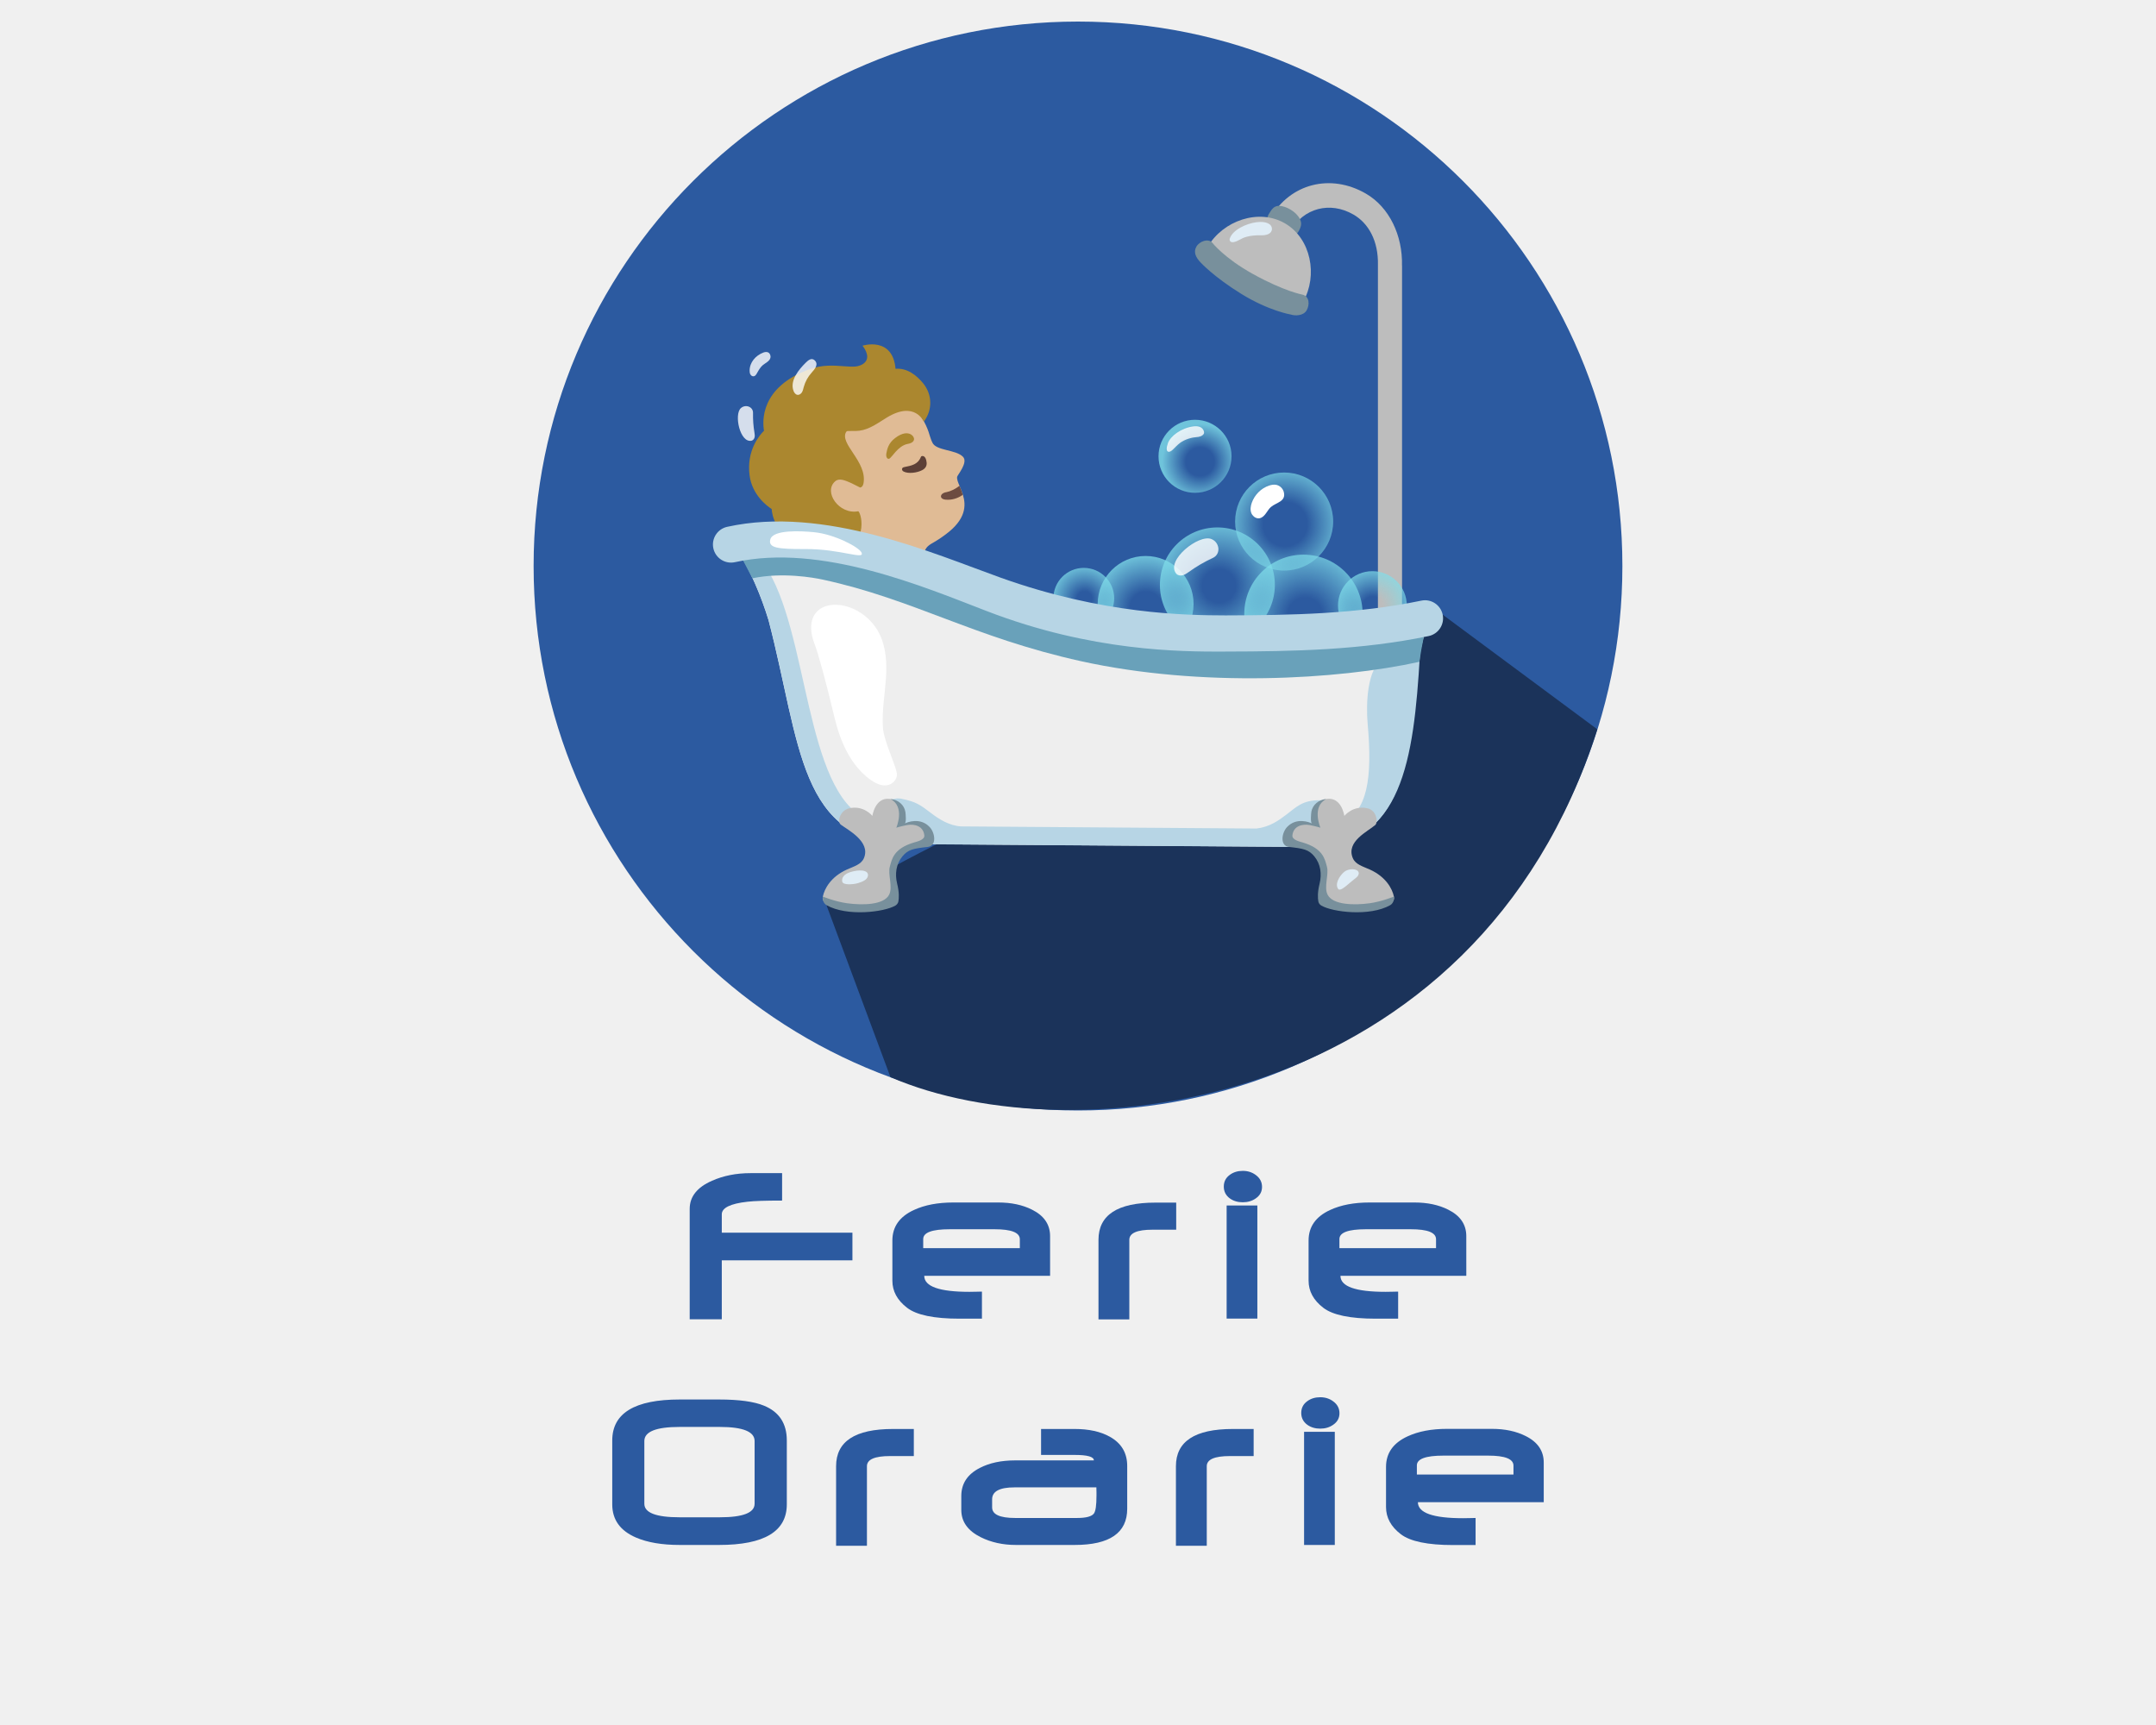
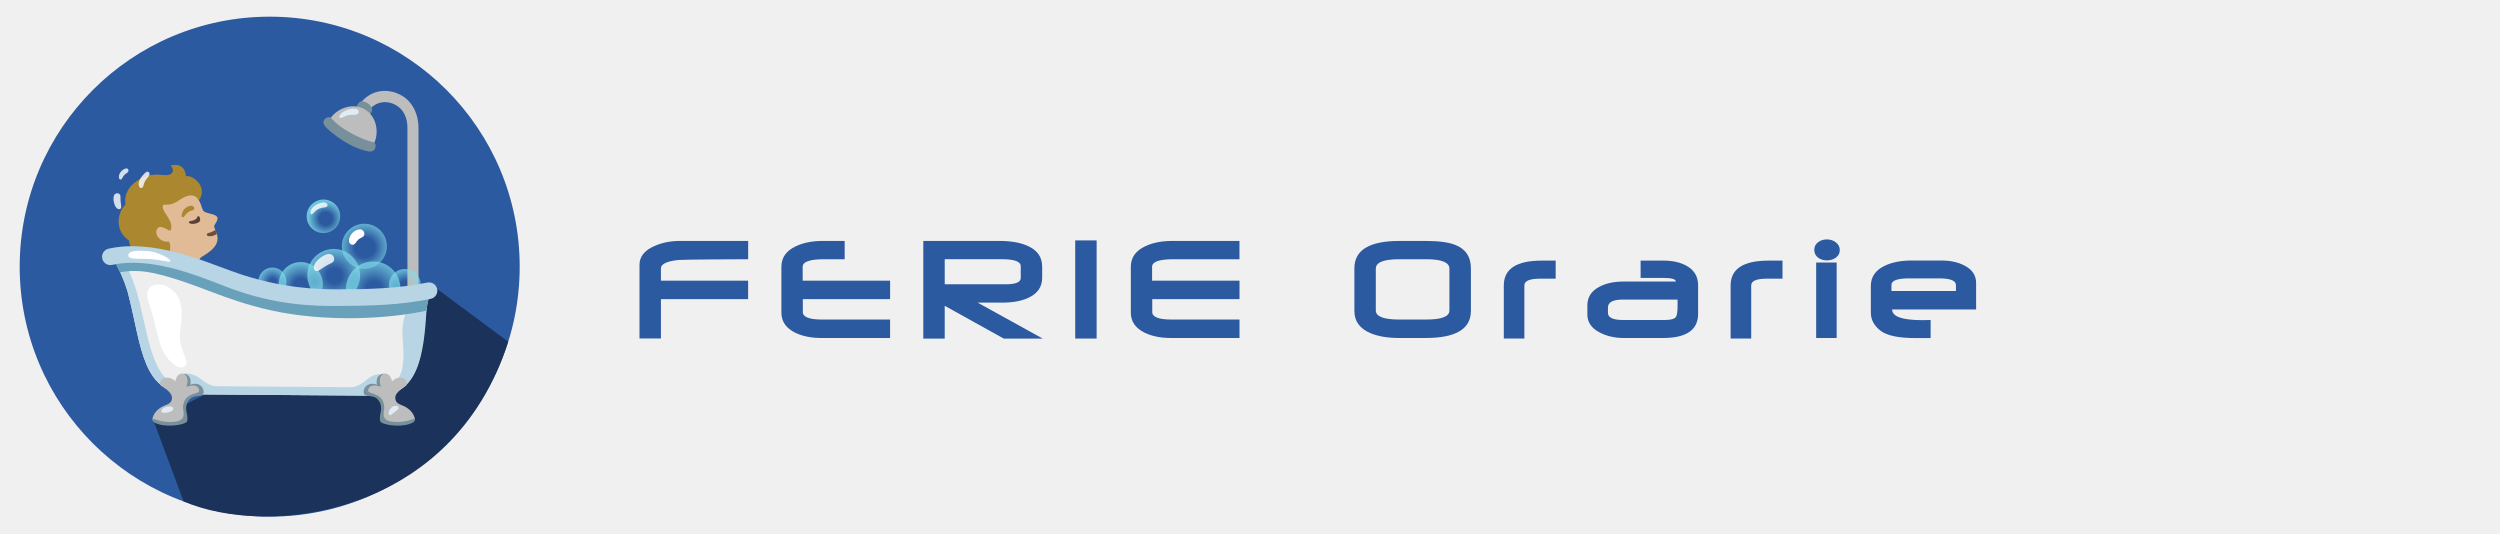
- <svg xmlns="http://www.w3.org/2000/svg" version="1.1" id="Layer_1" x="0px" y="0px" viewBox="0 0 200 160" xml:space="preserve" width="200" height="160">
+ <svg xmlns="http://www.w3.org/2000/svg" version="1.1" id="Layer_1" x="0px" y="0px" viewBox="0 0 300 64" xml:space="preserve" width="300" height="64">
  <defs id="defs53">










	
	






		
		
		
	














	
	
	
	
	
	
	
	
	
	
	
	
	
	

</defs>
  <g id="g20">
</g>
  <g id="g22">
</g>
  <g id="g24">
</g>
  <g id="g26">
</g>
  <g id="g28">
</g>
  <g id="g30">
</g>
  <g id="g32">
</g>
  <g id="g34">
</g>
  <g id="g36">
</g>
  <g id="g38">
</g>
  <g id="g40">
</g>
  <g id="g42">
</g>
  <g id="g44">
</g>
  <g id="g46">
</g>
  <g id="g48">
</g>
  <g id="g20-0" transform="translate(-244.0268,19.04047)">
</g>
  <g id="g22-6" transform="translate(-244.0268,19.04047)">
</g>
  <g id="g24-1" transform="translate(-244.0268,19.04047)">
</g>
  <g id="g26-5" transform="translate(-244.0268,19.04047)">
</g>
  <g id="g28-5" transform="translate(-244.0268,19.04047)">
</g>
  <g id="g30-4" transform="translate(-244.0268,19.04047)">
</g>
  <g id="g32-7" transform="translate(-244.0268,19.04047)">
</g>
  <g id="g34-6" transform="translate(-244.0268,19.04047)">
</g>
  <g id="g36-5" transform="translate(-244.0268,19.04047)">
</g>
  <g id="g38-6" transform="translate(-244.0268,19.04047)">
</g>
  <g id="g40-9" transform="translate(-244.0268,19.04047)">
</g>
  <g id="g42-3" transform="translate(-244.0268,19.04047)">
</g>
  <g id="g44-7" transform="translate(-244.0268,19.04047)">
</g>
  <g id="g46-4" transform="translate(-244.0268,19.04047)">
</g>
  <g id="g48-5" transform="translate(-244.0268,19.04047)">
</g>
  <g id="g714" transform="translate(-894.2812,-113.6921)">
</g>
  <g id="g716" transform="translate(-894.2812,-113.6921)">
</g>
  <g id="g718" transform="translate(-894.2812,-113.6921)">
</g>
  <g id="g720" transform="translate(-894.2812,-113.6921)">
</g>
  <g id="g722" transform="translate(-894.2812,-113.6921)">
</g>
  <g id="g724" transform="translate(-894.2812,-113.6921)">
</g>
  <g id="g726" transform="translate(-894.2812,-113.6921)">
</g>
  <g id="g728" transform="translate(-894.2812,-113.6921)">
</g>
  <g id="g730" transform="translate(-894.2812,-113.6921)">
</g>
  <g id="g732" transform="translate(-894.2812,-113.6921)">
</g>
  <g id="g734" transform="translate(-894.2812,-113.6921)">
</g>
  <g id="g736" transform="translate(-894.2812,-113.6921)">
</g>
  <g id="g738" transform="translate(-894.2812,-113.6921)">
</g>
  <g id="g740" transform="translate(-894.2812,-113.6921)">
</g>
  <g id="g742" transform="translate(-894.2812,-113.6921)">
</g>
-   <circle style="fill:#2c5aa0;fill-opacity:1;stroke-width:0.197" cx="100" cy="52.5" r="50.5" id="circle2" />
-   <path style="fill:#1b335a;fill-opacity:1;stroke-width:0.197" d="M 148.175,67.648 133.83,57.013 c -24.049,21.291 -23.164,6.542 -57.164,26.942 l 5.937,15.954 c 16.977,7.367 54.36,3.091 65.571,-32.261 z" id="path4" />
  <g id="g11096" transform="matrix(0.09242855,-0.02476616,0.02476616,0.09242855,-126.4866,32.60595)">
</g>
  <g id="g11098" transform="matrix(0.09242855,-0.02476616,0.02476616,0.09242855,-126.4866,32.60595)">
</g>
  <g id="g11100" transform="matrix(0.09242855,-0.02476616,0.02476616,0.09242855,-126.4866,32.60595)">
</g>
  <g id="g11102" transform="matrix(0.09242855,-0.02476616,0.02476616,0.09242855,-126.4866,32.60595)">
</g>
  <g id="g11104" transform="matrix(0.09242855,-0.02476616,0.02476616,0.09242855,-126.4866,32.60595)">
</g>
  <g id="g11106" transform="matrix(0.09242855,-0.02476616,0.02476616,0.09242855,-126.4866,32.60595)">
</g>
  <g id="g11108" transform="matrix(0.09242855,-0.02476616,0.02476616,0.09242855,-126.4866,32.60595)">
</g>
  <g id="g11110" transform="matrix(0.09242855,-0.02476616,0.02476616,0.09242855,-126.4866,32.60595)">
</g>
  <g id="g11112" transform="matrix(0.09242855,-0.02476616,0.02476616,0.09242855,-126.4866,32.60595)">
</g>
  <g id="g11114" transform="matrix(0.09242855,-0.02476616,0.02476616,0.09242855,-126.4866,32.60595)">
</g>
  <g id="g11116" transform="matrix(0.09242855,-0.02476616,0.02476616,0.09242855,-126.4866,32.60595)">
</g>
  <g id="g11118" transform="matrix(0.09242855,-0.02476616,0.02476616,0.09242855,-126.4866,32.60595)">
</g>
  <g id="g11120" transform="matrix(0.09242855,-0.02476616,0.02476616,0.09242855,-126.4866,32.60595)">
</g>
  <g id="g11122" transform="matrix(0.09242855,-0.02476616,0.02476616,0.09242855,-126.4866,32.60595)">
</g>
  <g id="g11124" transform="matrix(0.09242855,-0.02476616,0.02476616,0.09242855,-126.4866,32.60595)">
</g>
-   <g id="g1249" transform="matrix(0.5635208,0,0,0.5635208,63.93121,14.73813)">
+   <circle style="fill:#2c5aa0;fill-opacity:1;stroke-width:0.117" cx="32.363" cy="32" r="30" id="circle2" />
+   <path style="fill:#1b335a;fill-opacity:1;stroke-width:0.117" d="M 60.982,40.999 52.461,34.681 C 38.174,47.329 38.7,38.568 18.502,50.686 l 3.527,9.477 c 10.085,4.376 32.293,1.836 38.953,-19.165 z" id="path4" />
+   <g id="g1249" transform="matrix(0.3347649,0,0,0.3347649,10.93634,9.567207)">
    <circle cx="14.41" cy="36.14" r="5.6" fill="url(#IconifyId17ecdb2904d178eab19049)" id="circle1004" />
    <circle cx="20.57" cy="32.38" r="5.6" fill="url(#IconifyId17ecdb2904d178eab19050)" id="circle1011" />
    <path d="m 38.99,70.04 c 0,0 -1.37,-4.86 0.36,-6.33 0.66,-0.56 0.92,-0.46 2.88,-1.91 3.35,-2.48 3.37,-4.75 2.83,-6.51 -0.16,-0.54 -0.37,-1.04 -0.56,-1.48 -0.26,-0.61 -0.45,-1.1 -0.39,-1.48 0.05,-0.3 1.85,-2.37 0.97,-3.29 -1.18,-1.23 -4.46,-0.97 -5.06,-2.37 -0.19,-0.34 -0.57,-1.59 -0.62,-1.76 -0.47,-1.4 -1.49,-3.15 -2.84,-4.71 -3.72,-4.3 -8.87,-6.3 -14.61,-3.92 -5.14,2.15 -8.81,8.77 -8.79,14.34 0.01,3.57 5.97,9.64 10.49,12.13 2.17,1.19 3.45,2.83 4.2,4.42 z" fill="#e0bb95" id="path1013" />
    <path d="m 42.24,56.09 c 1.04,0.09 1.99,-0.23 2.81,-0.8 -0.16,-0.54 -0.37,-1.04 -0.56,-1.48 -0.62,0.51 -1.52,0.93 -2.13,1.04 -1.13,0.17 -1.26,1.15 -0.12,1.24 z" fill="#6d4c41" id="path1015" />
    <path d="m 38.65,48.97 c -0.11,-0.07 -0.42,-0.14 -0.51,0.09 -0.49,1.24 -1.52,1.42 -2.7,1.66 -0.16,0.03 -0.35,0.1 -0.39,0.26 -0.06,0.22 0.07,0.39 0.27,0.49 0.78,0.39 2.19,0.2 3.02,-0.23 0.51,-0.26 0.81,-0.68 0.75,-1.26 -0.08,-0.61 -0.21,-0.85 -0.44,-1.01 z" fill="#5d4037" id="path1017" />
    <path d="m 35.99,46.91 c 1.32,-0.23 1.22,-1.12 0.53,-1.55 -0.51,-0.31 -1.39,-0.35 -2.61,0.58 -1.15,0.87 -1.31,1.86 -1.44,2.48 -0.13,0.62 0.13,1.04 0.45,0.93 0.43,-0.14 1.44,-2.15 3.07,-2.44 z" fill="#ab872f" id="path1019" />
    <path d="m 9.94,52.07 c -0.52,-4.08 1.63,-6.59 2.38,-7.33 -0.26,-1.45 -0.71,-7.2 7.58,-10.15 2.02,-0.72 3.86,-0.59 5.48,-0.47 0.7,0.05 1.36,0.1 1.93,0.06 0.47,-0.03 1.2,-0.23 1.64,-0.71 1,-1.08 -0.42,-2.72 -0.42,-2.72 0,0 4.97,-1.6 5.44,3.8 1.87,-0.17 3.45,1.04 4.55,2.39 1.5,1.85 1.58,4.35 0.1,6.32 0,0 -1.43,-3.51 -6.08,-0.69 -1.44,0.88 -2.85,1.96 -4.53,2.17 -0.64,0.08 -1.31,0.02 -1.95,0.05 -0.12,0.06 -0.19,0.1 -0.19,0.1 -1.27,1.96 3.46,4.89 2.83,8.49 -0.13,0.71 -0.56,0.71 -0.56,0.71 l -1.46,-0.73 c -1.06,-0.47 -2,-0.87 -2.66,-0.28 -1.97,1.73 0.65,5.51 3.8,4.92 0.31,-0.06 2.17,4.74 -3.34,7.79 -2.85,1.58 -5.16,-0.23 -5.16,-0.23 0,0 1.38,-0.37 1.07,-1.55 -0.16,-0.61 -1.05,-1.06 -2.38,-1.36 -3.83,-0.87 -4.36,-4 -4.43,-5.02 -0.81,-0.52 -3.24,-2.36 -3.64,-5.56 z" fill="#ab872f" id="path1021" />
    <path d="m 13.59,57.65 c -0.1,-0.06 1.91,1.59 5.36,-0.78 1.5,-0.83 5.58,1.62 4.71,5.21 -0.77,3.18 -4.33,3.49 -4.33,3.49 0,0 0.46,-0.1 0.92,-0.62 0.3,-0.34 0.16,-0.9 0.16,-0.92 -0.16,-0.61 -1.05,-1.06 -2.38,-1.36 -3.84,-0.86 -4.37,-4 -4.44,-5.02 z" fill="url(#IconifyId17ecdb2904d178eab19051)" id="path1028" />
    <path d="m 9.94,52.07 c -0.27,-2.15 0.19,-4.34 1.4,-6.14 0.18,-0.26 0.61,-0.89 0.99,-1.19 0.23,0.89 0.72,1.71 1.53,2.39 0.03,0.02 1.12,1.09 2.78,1.51 -0.19,1.55 0.15,3.12 0.51,4.65 0.31,1.33 0.69,2.78 1.8,3.58 -0.72,0.34 -1.72,1.15 -3.25,1.28 -1.46,0.12 -2.82,-0.89 -3.78,-1.94 -1.05,-1.15 -1.79,-2.58 -1.98,-4.14 z" fill="url(#IconifyId17ecdb2904d178eab19052)" id="path1035" />
    <path d="m 13.86,47.13 c -2.13,-1.77 -2.04,-4.53 -0.93,-6.95 1.3,-2.84 4.12,-4.57 6.96,-5.58 2.02,-0.72 3.86,-0.59 5.48,-0.47 0.7,0.05 1.36,0.1 1.93,0.06 0.47,-0.03 1.2,-0.23 1.64,-0.71 1,-1.08 -0.42,-2.72 -0.42,-2.72 0,0 4.97,-1.6 5.44,3.8 1.87,-0.17 3.45,1.04 4.55,2.39 1.5,1.85 1.58,4.35 0.1,6.32 0,0 -1.43,-3.51 -6.08,-0.69 -1.44,0.88 -2.85,1.96 -4.53,2.17 -1.48,0.18 -2.25,-0.25 -3.57,0.58 -1.42,0.89 -3.06,2.53 -4.69,3.13 -3.28,1.23 -5.84,-1.3 -5.88,-1.33 z" fill="url(#IconifyId17ecdb2904d178eab19053)" id="path1042" />
    <path d="m 23.66,62.09 c 0.4,-1.58 -0.29,-3.44 0.74,-5.21 0.84,0.84 2.08,1.39 3.42,1.14 0.31,-0.06 2.17,4.74 -3.34,7.79 -2.85,1.58 -5.16,-0.23 -5.16,-0.23 0,0 3.52,-0.31 4.34,-3.49 z" fill="url(#IconifyId17ecdb2904d178eab19054)" id="path1049" />
    <circle cx="28.09" cy="34.05" r="3.93" fill="url(#IconifyId17ecdb2904d178eab19055)" id="circle1056" />
    <circle cx="20.15" cy="45.17" r="3.93" fill="url(#IconifyId17ecdb2904d178eab19056)" id="circle1063" />
    <circle cx="13.58" cy="43.04" r="6.57" fill="url(#IconifyId17ecdb2904d178eab19057)" id="circle1070" />
    <circle cx="21.73" cy="37.98" r="6.76" fill="url(#IconifyId17ecdb2904d178eab19058)" id="circle1077" />
    <path d="m 10.75,45.1 c 0.04,0.25 0.07,0.51 0.01,0.75 -0.06,0.24 -0.24,0.47 -0.49,0.53 -1.9,0.44 -2.93,-4.32 -1.76,-5.36 0.78,-0.69 2.02,-0.22 2,0.78 -0.02,1.17 0.05,2.12 0.24,3.3 z" opacity="0.8" fill="#ffffff" id="path1079" />
    <path d="m 20.17,35.17 a 5.81,5.81 0 0 0 -1.31,2.38 c -0.08,0.3 -0.14,0.61 -0.3,0.87 -0.16,0.26 -0.46,0.47 -0.76,0.41 -0.3,-0.05 -0.51,-0.35 -0.62,-0.63 -0.65,-1.71 0.86,-3.52 2,-4.65 0.4,-0.39 0.94,-0.87 1.46,-0.41 0.74,0.67 0.01,1.5 -0.47,2.03 z" opacity="0.8" fill="#ffffff" id="path1081" />
    <path d="m 12.15,33.92 c -0.44,0.36 -0.72,0.88 -1,1.37 -0.12,0.21 -0.27,0.45 -0.51,0.49 -0.21,0.04 -0.43,-0.09 -0.54,-0.27 -0.12,-0.18 -0.15,-0.4 -0.15,-0.62 -0.02,-1.4 1,-2.54 2.27,-3.02 0.5,-0.18 1.01,-0.11 1.15,0.5 0.18,0.8 -0.73,1.15 -1.22,1.55 z" opacity="0.8" fill="#ffffff" id="path1083" />
    <g id="g1174">
      <path d="m 117.34,17.56 c 0.12,-4.96 -2.09,-9.62 -5.95,-11.85 -5.8,-3.35 -12.44,-1.66 -15.71,4 l -1.53,2.59 3.44,1.95 1.33,-2.33 c 2.22,-3.85 6.58,-4.98 10.43,-2.76 2.49,1.44 4.12,4.35 4.03,8.32 v 61.58 l 3.97,-0.02 V 17.56 Z" fill="#bdbdbd" id="path1085" />
      <radialGradient id="IconifyId17ecdb2904d178eab19059" cx="54.093" cy="77.204" r="5.6" gradientTransform="matrix(0.9874,0.0919,-0.0919,0.9874,18.778,-8.803)" gradientUnits="userSpaceOnUse">
        <stop offset=".22" stop-color="#80deea" stop-opacity="0" id="stop1087" />
        <stop offset="1" stop-color="#80deea" stop-opacity=".8" id="stop1089" />
      </radialGradient>
      <circle cx="64.96" cy="72.32" r="5" fill="url(#IconifyId17ecdb2904d178eab19059)" id="circle1092" style="fill:url(#IconifyId17ecdb2904d178eab19059)" />
      <radialGradient id="IconifyId17ecdb2904d178eab19060" cx="231.897" cy="464.235" r="6.332" gradientTransform="matrix(0.8449984,0.5188914,-0.5188914,0.8449984,157.4897,-438.9432)" gradientUnits="userSpaceOnUse">
        <stop offset=".261" stop-color="#80deea" stop-opacity="0" id="stop1094" />
        <stop offset="1" stop-color="#80deea" stop-opacity=".8" id="stop1096" />
      </radialGradient>
      <circle cx="112.47" cy="73.52" r="5.66" fill="url(#IconifyId17ecdb2904d178eab19060)" id="circle1099" style="fill:url(#IconifyId17ecdb2904d178eab19060)" />
      <radialGradient id="IconifyId17ecdb2904d178eab19061" cx="64.413" cy="77.757" r="8.834" gradientTransform="matrix(0.9874,0.0919,-0.0919,0.9874,18.778,-8.803)" gradientUnits="userSpaceOnUse">
        <stop offset=".304" stop-color="#80deea" stop-opacity="0" id="stop1101" />
        <stop offset="1" stop-color="#80deea" stop-opacity=".8" id="stop1103" />
      </radialGradient>
      <circle cx="75.14" cy="73.25" r="7.89" fill="url(#IconifyId17ecdb2904d178eab19061)" id="circle1106" style="fill:url(#IconifyId17ecdb2904d178eab19061)" />
      <radialGradient id="IconifyId17ecdb2904d178eab19062" cx="76.107" cy="73.007" r="10.587" gradientTransform="matrix(0.9874,0.0919,-0.0919,0.9874,18.778,-8.803)" gradientUnits="userSpaceOnUse">
        <stop offset=".261" stop-color="#80deea" stop-opacity="0" id="stop1108" />
        <stop offset="1" stop-color="#80deea" stop-opacity=".8" id="stop1110" />
      </radialGradient>
      <circle cx="86.95" cy="70.12" r="9.46" fill="url(#IconifyId17ecdb2904d178eab19062)" id="circle1113" style="fill:url(#IconifyId17ecdb2904d178eab19062)" />
      <radialGradient id="IconifyId17ecdb2904d178eab19063" cx="90.785" cy="76.468" r="10.9" gradientTransform="matrix(0.9874,0.0919,-0.0919,0.9874,18.778,-8.803)" gradientUnits="userSpaceOnUse">
        <stop offset=".261" stop-color="#80deea" stop-opacity="0" id="stop1115" />
        <stop offset="1" stop-color="#80deea" stop-opacity=".8" id="stop1117" />
      </radialGradient>
      <circle cx="101.12" cy="74.88" r="9.74" fill="url(#IconifyId17ecdb2904d178eab19063)" id="circle1120" style="fill:url(#IconifyId17ecdb2904d178eab19063)" />
      <radialGradient id="IconifyId17ecdb2904d178eab19064" cx="195.786" cy="343.28" r="9.645" gradientTransform="matrix(0.8557,0.5011,-0.5055,0.8633,104.112,-334.33)" gradientUnits="userSpaceOnUse">
        <stop offset=".376" stop-color="#80deea" stop-opacity="0" id="stop1122" />
        <stop offset="1" stop-color="#80deea" stop-opacity=".8" id="stop1124" />
      </radialGradient>
      <circle cx="97.94" cy="59.69" r="8.07" fill="url(#IconifyId17ecdb2904d178eab19064)" id="circle1127" style="fill:url(#IconifyId17ecdb2904d178eab19064)" />
      <path d="m 100.53,9.89 c -0.6,-1.22 -2.31,-2.16 -3.44,-2.16 -0.79,0 -1.18,0.5 -1.71,1.41 -0.52,0.9 -0.21,2.06 0.69,2.58 l 1.64,0.94 c 0.9,0.52 2.06,0.21 2.58,-0.69 0.52,-0.9 0.57,-1.41 0.24,-2.08 z" fill="#78909c" id="path1129" />
      <path d="m 98.06,10.6 c -4.32,-2.49 -10.18,-0.43 -12.69,3.85 0,0 2.53,3.31 7.25,5.95 4.72,2.64 8.45,3.11 8.45,3.11 2.45,-4.31 1.31,-10.41 -3.01,-12.91 z" fill="#bdbdbd" id="path1131" />
      <path d="m 99.05,25.62 c 0,0 -3.61,-0.59 -8.16,-3.4 -4.55,-2.81 -6.71,-5.18 -6.71,-5.18 -0.74,-0.77 -1.22,-1.68 -0.69,-2.59 0.52,-0.91 1.94,-1.38 2.59,-0.69 0,0 1.94,2.54 6.73,5.19 5.17,2.86 8.14,3.39 8.14,3.39 1.17,0.27 1.22,1.68 0.69,2.59 -0.52,0.91 -1.9,0.93 -2.59,0.69 z" fill="#78909c" id="path1133" />
      <path d="m 88.97,13.18 c 0.43,-1.51 2.8,-2.56 4.43,-2.76 1.58,-0.2 2.54,0.29 2.53,1.12 -0.01,0.79 -0.93,1.04 -1.59,1.03 -2.33,-0.05 -3.23,0.46 -3.63,0.69 -1.74,0.98 -1.78,0.08 -1.74,-0.08 z" fill="#dfecf5" id="path1135" />
      <radialGradient id="IconifyId17ecdb2904d178eab19065" cx="71.058" cy="52.781" r="6.27" gradientTransform="matrix(0.9874,0.0919,-0.0919,0.9874,18.778,-8.803)" gradientUnits="userSpaceOnUse">
        <stop offset=".376" stop-color="#80deea" stop-opacity="0" id="stop1137" />
        <stop offset="1" stop-color="#80deea" stop-opacity=".8" id="stop1139" />
      </radialGradient>
      <circle cx="83.27" cy="48.95" r="6.01" fill="url(#IconifyId17ecdb2904d178eab19065)" id="circle1142" style="fill:url(#IconifyId17ecdb2904d178eab19065)" />
      <path d="m 78.98,48.21 c 0.5,-0.02 0.92,-0.77 1.82,-1.46 0.82,-0.62 2.01,-0.92 2.73,-0.96 0.4,-0.02 0.97,-0.15 1.2,-0.57 0.13,-0.24 -0.08,-1.42 -1.76,-1.19 -1.98,0.27 -3.72,1.57 -4.16,2.75 -0.28,0.78 -0.31,1.44 0.17,1.43 z" opacity="0.8" fill="#ffffff" id="path1144" />
      <path d="m 13.06,75.92 c 5.32,20.33 4.89,36.85 23.12,36.85 l 66.2,0.48 C 123.29,113 116.96,85.81 121.89,76.07 105.21,77.84 90.09,78.12 71.69,76.9 58.62,76.04 47.32,67.65 34.76,64.83 26.09,63.52 16.49,61.48 8.02,64.33 c 2.12,3.66 3.81,7.55 5.04,11.59 z" fill="#eeeeee" id="path1146" />
      <path d="m 114.23,82.29 c -2.66,1.54 -2.83,7.53 -2.54,10.72 0.8,8.98 -0.04,14.4 -4.26,16.32 -0.01,-0.33 -0.07,-0.7 -0.24,-1.12 -0.56,-1.4 -1.84,-2.64 -3.35,-2.65 -2.92,-0.02 -3.89,1.13 -5.56,2.39 -1.2,0.91 -2.72,2.02 -4.9,2.27 l -48.63,-0.35 c -1.97,-0.12 -3.66,-1.23 -4.86,-2.14 -1.88,-1.43 -2.51,-1.91 -4.95,-2.41 -1.48,-0.3 -2.79,0.65 -3.34,2.05 -0.31,0.77 -0.35,1.4 -0.19,1.91 C 19.5,107.67 20.09,81.52 13.67,68.99 11.59,64.93 8.64,65.43 8.85,65.8 c 1.74,3.23 3.16,6.63 4.23,10.14 5.32,20.33 4.89,36.85 23.12,36.85 l 66.2,0.48 c 14.95,-0.18 16.86,-14.27 17.89,-31.59 0.07,-1.45 -4.82,-0.11 -6.06,0.61 z" fill="#b7d5e5" id="path1148" />
      <path d="M 10.41,69.03 C 15.36,68 20.47,68.92 22,69.25 c 14.95,3.23 24.77,9.51 42.52,13.43 19.71,4.35 42.22,3.06 55.68,0.1 0,0 0.52,-3.58 0.97,-4.95 0,0 -27.73,3.6 -46.03,1.35 C 56.02,76.83 34.08,66.16 21.31,64.6 11.65,63.42 8.49,65.38 8.49,65.38 Z" fill="#69a1ba" id="path1150" />
      <path d="m 33,105.34 c -2.41,-0.3 -2.84,2.8 -2.84,2.8 0,0 -1.45,-1.82 -3.85,-1.24 -1.47,0.36 -1.99,2.2 -1.35,2.68 1.14,0.86 4.95,2.78 3.81,5.5 -0.44,1.06 -1.65,1.37 -2.81,1.89 -2.66,1.2 -3.7,3.18 -3.96,4.45 -0.06,0.3 -0.08,0.77 0.6,1.13 0.68,0.36 1.93,0.7 5.12,0.7 3.19,0 5.43,-0.59 5.78,-1.06 1.16,-1.58 -1,-4.69 1.41,-7.77 0.98,-1.26 1.76,-1.04 4.22,-1.62 0.6,-0.14 0.49,-1.67 -0.34,-2.66 -0.64,-0.77 -2.63,-1.15 -3.9,-0.46 0,0 1.09,-3.97 -1.89,-4.34 z" fill="#bdbdbd" id="path1152" />
      <path d="m 39.61,110 c -1.54,-1.68 -3.73,-0.82 -4.12,-0.61 0.29,-0.16 0.14,-1.65 0.1,-1.9 -0.18,-1.18 -1.23,-2.03 -2.45,-2.13 2.45,1.26 0.96,4.72 0.96,4.72 0,0 0.72,-0.23 1.76,-0.43 1.19,-0.22 2.69,0.13 2.85,1.7 0.08,0.75 -1.22,1.02 -1.68,1.16 -3.38,1 -3.66,2.73 -4.01,4.02 -0.34,1.25 0.55,3.35 -0.12,4.61 -0.88,1.66 -4.34,1.73 -6.9,1.38 -1.98,-0.27 -4,-1.1 -4,-1.1 0,0 -0.12,1 0.6,1.41 3.39,1.92 9.51,1.14 11.33,0.08 0.27,-0.16 0.45,-0.38 0.51,-0.69 0.09,-0.52 0.16,-1.46 -0.21,-2.95 -0.38,-1.54 -0.18,-3.21 0.88,-4.48 0.93,-1.11 1.75,-1.27 4.15,-1.54 1.54,-0.17 1.22,-2.31 0.35,-3.25 z" fill="#78909c" id="path1154" />
      <path d="m 26.48,117.41 c 1.4,-0.47 3.15,-0.44 2.94,0.63 -0.12,0.61 -0.85,0.93 -1.64,1.17 -0.83,0.24 -2.45,0.34 -2.58,-0.24 -0.16,-0.73 0.42,-1.28 1.28,-1.56 z" fill="#dfecf5" id="path1156" />
      <path d="m 87.99,81.1 c -7.04,0 -21.7,0 -39,-6.67 C 38.7,70.47 21.74,63.24 7.53,66.38 5.92,66.73 4.34,65.72 3.98,64.11 c -0.35,-1.6 0.66,-3.19 2.27,-3.55 16.03,-3.53 33.97,4.41 45,8.36 16.89,6.05 30.55,6.2 37.05,6.22 10.93,-0.03 21.62,-0.23 32.22,-2.43 1.61,-0.34 3.18,0.7 3.52,2.31 0.33,1.61 -0.7,3.18 -2.31,3.52 -11.14,2.31 -22.16,2.53 -33.41,2.55 -0.12,0.01 -0.22,0.01 -0.33,0.01 z" fill="#b7d5e5" id="path1158" />
      <path d="m 31.2,77.94 c 1.24,2.33 1.37,5.09 1.18,7.72 -0.19,2.63 -0.66,5.26 -0.49,7.9 0.15,2.34 2.16,6.24 2.3,7.65 0.1,0.95 -0.77,1.81 -1.73,1.9 -0.95,0.09 -1.87,-0.38 -2.65,-0.94 -3.24,-2.35 -4.95,-6.29 -5.88,-10.19 -1.26,-5.3 -2.6,-10.34 -3.27,-12.08 -1.94,-5.02 1.27,-7.27 5.09,-6.29 2.3,0.6 4.33,2.24 5.45,4.33 z" fill="#ffffff" id="path1160" />
      <path d="m 105.01,105.34 c 2.41,-0.3 2.84,2.8 2.84,2.8 0,0 1.45,-1.82 3.85,-1.24 1.47,0.36 1.74,2.3 1.23,2.75 -1.21,1.04 -4.83,2.71 -3.69,5.43 0.44,1.06 1.65,1.37 2.81,1.89 2.66,1.2 3.7,3.18 3.96,4.45 0.06,0.3 0.08,0.77 -0.6,1.13 -0.68,0.36 -1.93,0.7 -5.12,0.7 -3.19,0 -5.43,-0.59 -5.78,-1.06 -1.16,-1.58 1,-4.69 -1.41,-7.77 -0.98,-1.26 -1.76,-1.04 -4.22,-1.62 -0.6,-0.14 -0.49,-1.67 0.34,-2.66 0.64,-0.77 2.63,-1.15 3.9,-0.46 0,0 -1.09,-3.97 1.89,-4.34 z" fill="#bdbdbd" id="path1162" />
      <path d="m 98.4,110 c 1.54,-1.68 3.73,-0.82 4.12,-0.61 -0.29,-0.16 -0.14,-1.65 -0.1,-1.9 0.18,-1.18 1.23,-2.03 2.45,-2.13 -2.45,1.26 -0.96,4.72 -0.96,4.72 0,0 -0.72,-0.23 -1.76,-0.43 -1.19,-0.22 -2.69,0.13 -2.85,1.7 -0.08,0.75 1.22,1.02 1.68,1.16 3.38,1 3.66,2.73 4.01,4.02 0.34,1.25 -0.55,3.35 0.12,4.61 0.88,1.66 4.34,1.73 6.9,1.38 1.98,-0.27 4,-1.1 4,-1.1 0,0 0.12,1 -0.6,1.41 -3.39,1.92 -9.51,1.14 -11.33,0.08 -0.27,-0.16 -0.45,-0.38 -0.51,-0.69 -0.09,-0.52 -0.16,-1.46 0.21,-2.95 0.38,-1.54 0.18,-3.21 -0.88,-4.48 -0.93,-1.11 -1.75,-1.27 -4.15,-1.54 -1.54,-0.17 -1.22,-2.31 -0.35,-3.25 z" fill="#78909c" id="path1164" />
      <path d="m 107.83,117.35 c -0.83,0.7 -1.61,2.08 -0.96,2.85 0.27,0.32 1.15,-0.42 1.36,-0.6 0.55,-0.49 1.02,-0.84 1.59,-1.31 0.25,-0.21 0.46,-0.5 0.39,-0.82 -0.16,-0.72 -1.69,-0.7 -2.38,-0.12 z" fill="#dfecf5" id="path1166" />
      <path d="m 82.14,68.06 c -0.3,0.21 -0.61,0.42 -0.97,0.49 -0.36,0.07 -0.77,-0.01 -1,-0.29 -1.78,-2.17 3.71,-6.54 5.8,-5.69 1.38,0.56 1.58,2.46 0.27,3.09 -1.52,0.71 -2.7,1.4 -4.1,2.4 z" opacity="0.8" fill="#ffffff" id="path1168" />
      <path d="m 93.55,59.15 c -0.44,-0.07 -0.84,-0.43 -1.01,-0.85 -0.21,-0.54 -0.12,-1.15 0.07,-1.69 0.46,-1.31 1.54,-2.41 2.86,-2.84 0.36,-0.12 0.74,-0.19 1.12,-0.13 0.61,0.1 1.13,0.58 1.29,1.18 0.42,1.59 -1.24,1.72 -2.12,2.48 -0.63,0.54 -0.96,1.67 -1.87,1.85 a 0.97,0.97 0 0 1 -0.34,0 z" fill="#ffffff" id="path1170" />
      <path d="m 13.35,62.65 c -0.33,1.36 1.1,1.59 5.85,1.57 5.72,-0.02 9.73,1.83 9.18,0.59 -0.4,-0.9 -4.46,-3.05 -7.87,-3.37 -2.08,-0.2 -6.74,-0.46 -7.16,1.21 z" fill="#ffffff" id="path1172" />
    </g>
  </g>
-   <path d="m 79.075,116.899 h -12.119 v 5.468 h -2.977 v -10.24 q 0,-1.7 2.069,-2.607 1.594,-0.707 3.568,-0.707 h 2.935 v 2.544 q -2.28,0 -3.199,0.106 -2.396,0.264 -2.396,1.172 v 1.7 h 12.119 z" id="path2296" style="font-size:21.619px;font-family:Neuropolitical;-inkscape-font-specification:Neuropolitical;letter-spacing:3.474px;fill:#2c5aa0;stroke-width:4.633;stroke-linecap:round;stroke-linejoin:round" />
-   <path d="M 97.412,118.334 H 85.737 q 0,1.488 4.191,1.488 0.274,0 0.665,-0.011 0.391,-0.011 0.496,-0.011 v 2.512 h -2.08 q -3.557,0 -4.866,-1.013 -1.362,-1.045 -1.362,-2.512 v -3.726 q 0,-1.911 1.995,-2.829 1.499,-0.697 3.663,-0.697 h 4.159 q 1.816,0 3.135,0.665 1.678,0.834 1.678,2.46 z m -2.808,-2.565 v -0.823 q 0,-0.929 -2.343,-0.929 h -4.159 q -2.46,0 -2.46,0.908 v 0.845 z" id="path2298" style="font-size:21.619px;font-family:Neuropolitical;-inkscape-font-specification:Neuropolitical;letter-spacing:3.474px;fill:#2c5aa0;stroke-width:4.633;stroke-linecap:round;stroke-linejoin:round" />
-   <path d="m 109.11,114.059 h -2.196 q -2.153,0 -2.153,0.94 v 7.379 h -2.861 v -7.379 q 0,-3.452 5.278,-3.452 h 1.932 z" id="path2300" style="font-size:21.619px;font-family:Neuropolitical;-inkscape-font-specification:Neuropolitical;letter-spacing:3.474px;fill:#2c5aa0;stroke-width:4.633;stroke-linecap:round;stroke-linejoin:round" />
-   <path d="m 117.071,110.09 q 0,0.665 -0.581,1.066 -0.507,0.359 -1.203,0.359 -0.707,0 -1.203,-0.359 -0.559,-0.412 -0.559,-1.098 0,-0.686 0.559,-1.087 0.496,-0.369 1.203,-0.369 0.697,0 1.214,0.391 0.57,0.422 0.57,1.098 z m -0.433,12.214 h -2.85 v -10.493 h 2.85 z" id="path2302" style="font-size:21.619px;font-family:Neuropolitical;-inkscape-font-specification:Neuropolitical;letter-spacing:3.474px;fill:#2c5aa0;stroke-width:4.633;stroke-linecap:round;stroke-linejoin:round" />
-   <path d="m 136.021,118.334 h -11.675 q 0,1.488 4.191,1.488 0.274,0 0.665,-0.011 0.391,-0.011 0.496,-0.011 v 2.512 h -2.08 q -3.557,0 -4.866,-1.013 -1.362,-1.045 -1.362,-2.512 v -3.726 q 0,-1.911 1.995,-2.829 1.499,-0.697 3.663,-0.697 h 4.159 q 1.816,0 3.135,0.665 1.678,0.834 1.678,2.46 z m -2.808,-2.565 v -0.823 q 0,-0.929 -2.343,-0.929 h -4.159 q -2.46,0 -2.46,0.908 v 0.845 z" id="path2304" style="font-size:21.619px;font-family:Neuropolitical;-inkscape-font-specification:Neuropolitical;letter-spacing:3.474px;fill:#2c5aa0;stroke-width:4.633;stroke-linecap:round;stroke-linejoin:round" />
-   <path d="m 72.988,139.531 q 0,3.769 -6.281,3.769 H 63.055 q -2.46,0 -4.054,-0.686 -2.206,-0.95 -2.206,-3.072 v -5.933 q 0,-3.8 6.26,-3.8 h 3.652 q 2.776,0 4.159,0.57 2.122,0.866 2.122,3.23 z m -2.987,-0.053 v -5.816 q 0,-1.309 -3.241,-1.309 h -3.716 q -3.272,0 -3.272,1.309 v 5.816 q 0,1.256 3.272,1.256 h 3.726 q 3.23,0 3.23,-1.256 z" id="path2307" style="font-size:21.619px;font-family:Neuropolitical;-inkscape-font-specification:Neuropolitical;letter-spacing:3.474px;fill:#2c5aa0;stroke-width:4.633;stroke-linecap:round;stroke-linejoin:round" />
-   <path d="m 84.77,135.055 h -2.196 q -2.153,0 -2.153,0.94 v 7.379 h -2.861 v -7.379 q 0,-3.452 5.278,-3.452 h 1.932 z" id="path2309" style="font-size:21.619px;font-family:Neuropolitical;-inkscape-font-specification:Neuropolitical;letter-spacing:3.474px;fill:#2c5aa0;stroke-width:4.633;stroke-linecap:round;stroke-linejoin:round" />
-   <path d="m 104.565,139.943 q 0,3.357 -4.877,3.357 h -5.447 q -1.816,0 -3.262,-0.718 -1.805,-0.897 -1.805,-2.533 v -1.288 q 0,-1.731 1.721,-2.607 1.351,-0.697 3.272,-0.697 h 7.305 q 0,-0.507 -1.784,-0.507 H 96.574 v -2.407 h 3.114 q 1.974,0 3.262,0.718 1.615,0.897 1.615,2.713 z m -2.85,-1.203 v -0.306 l -0.011,-0.475 h -7.59 q -2.08,0 -2.08,1.108 v 0.749 q 0,0.982 2.143,0.982 h 5.743 q 1.256,0 1.562,-0.422 0.232,-0.327 0.232,-1.636 z" id="path2311" style="font-size:21.619px;font-family:Neuropolitical;-inkscape-font-specification:Neuropolitical;letter-spacing:3.474px;fill:#2c5aa0;stroke-width:4.633;stroke-linecap:round;stroke-linejoin:round" />
-   <path d="m 116.294,135.055 h -2.196 q -2.153,0 -2.153,0.94 v 7.379 h -2.861 v -7.379 q 0,-3.452 5.278,-3.452 h 1.932 z" id="path2313" style="font-size:21.619px;font-family:Neuropolitical;-inkscape-font-specification:Neuropolitical;letter-spacing:3.474px;fill:#2c5aa0;stroke-width:4.633;stroke-linecap:round;stroke-linejoin:round" />
-   <path d="m 124.255,131.086 q 0,0.665 -0.581,1.066 -0.507,0.359 -1.203,0.359 -0.707,0 -1.203,-0.359 -0.559,-0.412 -0.559,-1.098 0,-0.686 0.559,-1.087 0.496,-0.369 1.203,-0.369 0.697,0 1.214,0.391 0.57,0.422 0.57,1.098 z m -0.433,12.214 h -2.85 v -10.493 h 2.85 z" id="path2315" style="font-size:21.619px;font-family:Neuropolitical;-inkscape-font-specification:Neuropolitical;letter-spacing:3.474px;fill:#2c5aa0;stroke-width:4.633;stroke-linecap:round;stroke-linejoin:round" />
-   <path d="m 143.205,139.331 h -11.675 q 0,1.488 4.191,1.488 0.274,0 0.665,-0.011 0.391,-0.011 0.496,-0.011 v 2.512 h -2.08 q -3.557,0 -4.866,-1.013 -1.362,-1.045 -1.362,-2.512 v -3.726 q 0,-1.911 1.995,-2.829 1.499,-0.697 3.663,-0.697 h 4.159 q 1.816,0 3.135,0.665 1.678,0.834 1.678,2.46 z m -2.808,-2.565 v -0.823 q 0,-0.929 -2.343,-0.929 h -4.159 q -2.46,0 -2.46,0.908 v 0.844 z" id="path2317" style="font-size:21.619px;font-family:Neuropolitical;-inkscape-font-specification:Neuropolitical;letter-spacing:3.474px;fill:#2c5aa0;stroke-width:4.633;stroke-linecap:round;stroke-linejoin:round" />
+   <path d="M 89.775,35.894 H 79.311 v 4.721 h -2.57 v -8.841 c 0,-0.978 0.595,-1.729 1.786,-2.251 0.918,-0.407 1.944,-0.611 3.081,-0.611 l 8.172,0 v 2.197 c -1.313,0 -7.871,0.03 -8.4,0.091 -1.379,0.152 -2.069,0.489 -2.069,1.012 v 1.467 h 10.464 z" id="path1983" style="font-size:18.667px;font-family:Neuropolitical;-inkscape-font-specification:Neuropolitical;letter-spacing:3px;fill:#2c5aa0;stroke-width:4;stroke-linecap:round;stroke-linejoin:round" />
+   <path d="m 106.811,40.56 h -8.24 q -1.805,0 -3.117,-0.62 -1.686,-0.82 -1.686,-2.424 v -5.505 q 0,-1.659 1.75,-2.47 1.34,-0.629 3.227,-0.629 h 2.616 v 2.197 h -2.488 q -2.552,0 -2.552,0.902 v 1.668 h 10.491 v 2.215 H 96.339 v 1.549 q 0,0.902 2.324,0.902 h 8.148 z" id="path1985" style="font-size:18.667px;font-family:Neuropolitical;-inkscape-font-specification:Neuropolitical;letter-spacing:3px;fill:#2c5aa0;stroke-width:4;stroke-linecap:round;stroke-linejoin:round" />
+   <path d="m 125.133,40.633 h -4.676 l -7.091,-3.938 v 3.938 h -2.57 V 28.912 h 9.133 q 2.023,0 3.327,0.565 1.805,0.775 1.805,2.516 v 1.34 q 0,1.641 -1.659,2.406 -1.24,0.574 -3.099,0.574 h -2.99 z m -2.643,-7.283 v -1.404 q 0,-0.839 -2.251,-0.839 h -6.872 v 3.008 h 7.328 q 1.796,0 1.796,-0.766 z" id="path1987" style="font-size:18.667px;font-family:Neuropolitical;-inkscape-font-specification:Neuropolitical;letter-spacing:3px;fill:#2c5aa0;stroke-width:4;stroke-linecap:round;stroke-linejoin:round" />
+   <path d="m 131.596,40.624 h -2.57 V 28.848 h 2.57 z" id="path1989" style="font-size:18.667px;font-family:Neuropolitical;-inkscape-font-specification:Neuropolitical;letter-spacing:3px;fill:#2c5aa0;stroke-width:4;stroke-linecap:round;stroke-linejoin:round" />
+   <path d="m 148.742,40.56 h -8.24 c -1.203,0 -2.242,-0.207 -3.117,-0.62 -1.124,-0.547 -1.686,-1.355 -1.686,-2.424 v -5.505 c 0,-1.106 0.583,-1.929 1.75,-2.47 0.893,-0.419 1.969,-0.629 3.227,-0.629 l 8.06,0 v 2.197 l -7.932,0 c -1.701,0 -2.552,0.301 -2.552,0.902 v 1.668 h 10.491 v 2.215 h -10.473 v 1.549 c 0,0.602 0.775,0.902 2.324,0.902 h 8.148 z" id="path1991" style="font-size:18.667px;font-family:Neuropolitical;-inkscape-font-specification:Neuropolitical;letter-spacing:3px;fill:#2c5aa0;stroke-width:4;stroke-linecap:round;stroke-linejoin:round" />
+   <path d="m 176.508,37.306 q 0,3.254 -5.423,3.254 h -3.154 q -2.124,0 -3.5,-0.592 -1.905,-0.82 -1.905,-2.652 v -5.122 q 0,-3.281 5.405,-3.281 h 3.154 q 2.397,0 3.591,0.492 1.832,0.747 1.832,2.789 z m -2.579,-0.046 v -5.022 q 0,-1.13 -2.798,-1.13 h -3.208 q -2.826,0 -2.826,1.13 v 5.022 q 0,1.085 2.826,1.085 h 3.217 q 2.789,0 2.789,-1.085 z" id="path1993" style="font-size:18.667px;font-family:Neuropolitical;-inkscape-font-specification:Neuropolitical;letter-spacing:3px;fill:#2c5aa0;stroke-width:4;stroke-linecap:round;stroke-linejoin:round" />
+   <path d="m 186.681,33.442 h -1.896 q -1.859,0 -1.859,0.811 v 6.371 h -2.47 v -6.371 q 0,-2.98 4.557,-2.98 h 1.668 z" id="path1995" style="font-size:18.667px;font-family:Neuropolitical;-inkscape-font-specification:Neuropolitical;letter-spacing:3px;fill:#2c5aa0;stroke-width:4;stroke-linecap:round;stroke-linejoin:round" />
+   <path d="m 203.772,37.662 q 0,2.898 -4.211,2.898 h -4.703 q -1.568,0 -2.816,-0.62 -1.559,-0.775 -1.559,-2.188 v -1.112 q 0,-1.495 1.486,-2.251 1.167,-0.602 2.826,-0.602 h 6.307 q 0,-0.438 -1.54,-0.438 h -2.689 v -2.078 h 2.689 q 1.704,0 2.816,0.62 1.395,0.775 1.395,2.342 z m -2.461,-1.039 v -0.264 l -0.009,-0.41 h -6.553 q -1.796,0 -1.796,0.957 v 0.647 q 0,0.848 1.85,0.848 h 4.958 q 1.085,0 1.349,-0.365 0.201,-0.283 0.201,-1.413 z" id="path1997" style="font-size:18.667px;font-family:Neuropolitical;-inkscape-font-specification:Neuropolitical;letter-spacing:3px;fill:#2c5aa0;stroke-width:4;stroke-linecap:round;stroke-linejoin:round" />
+   <path d="m 213.9,33.442 h -1.896 q -1.859,0 -1.859,0.811 v 6.371 h -2.47 v -6.371 q 0,-2.98 4.557,-2.98 h 1.668 z" id="path1999" style="font-size:18.667px;font-family:Neuropolitical;-inkscape-font-specification:Neuropolitical;letter-spacing:3px;fill:#2c5aa0;stroke-width:4;stroke-linecap:round;stroke-linejoin:round" />
+   <path d="m 220.774,30.015 q 0,0.574 -0.501,0.921 -0.438,0.31 -1.039,0.31 -0.611,0 -1.039,-0.31 -0.483,-0.355 -0.483,-0.948 0,-0.592 0.483,-0.939 0.428,-0.319 1.039,-0.319 0.602,0 1.048,0.337 0.492,0.365 0.492,0.948 z m -0.374,10.546 h -2.461 v -9.06 h 2.461 z" id="path2001" style="font-size:18.667px;font-family:Neuropolitical;-inkscape-font-specification:Neuropolitical;letter-spacing:3px;fill:#2c5aa0;stroke-width:4;stroke-linecap:round;stroke-linejoin:round" />
+   <path d="m 237.136,37.133 h -10.081 q 0,1.285 3.618,1.285 0.237,0 0.574,-0.009 0.337,-0.009 0.428,-0.009 v 2.169 h -1.796 q -3.072,0 -4.202,-0.875 -1.176,-0.902 -1.176,-2.169 v -3.217 q 0,-1.65 1.723,-2.443 1.294,-0.602 3.163,-0.602 h 3.591 q 1.568,0 2.707,0.574 1.449,0.72 1.449,2.124 z m -2.424,-2.215 V 34.207 q 0,-0.802 -2.023,-0.802 h -3.591 q -2.124,0 -2.124,0.784 v 0.729 z" id="path2003" style="font-size:18.667px;font-family:Neuropolitical;-inkscape-font-specification:Neuropolitical;letter-spacing:3px;fill:#2c5aa0;stroke-width:4;stroke-linecap:round;stroke-linejoin:round" />
</svg>
